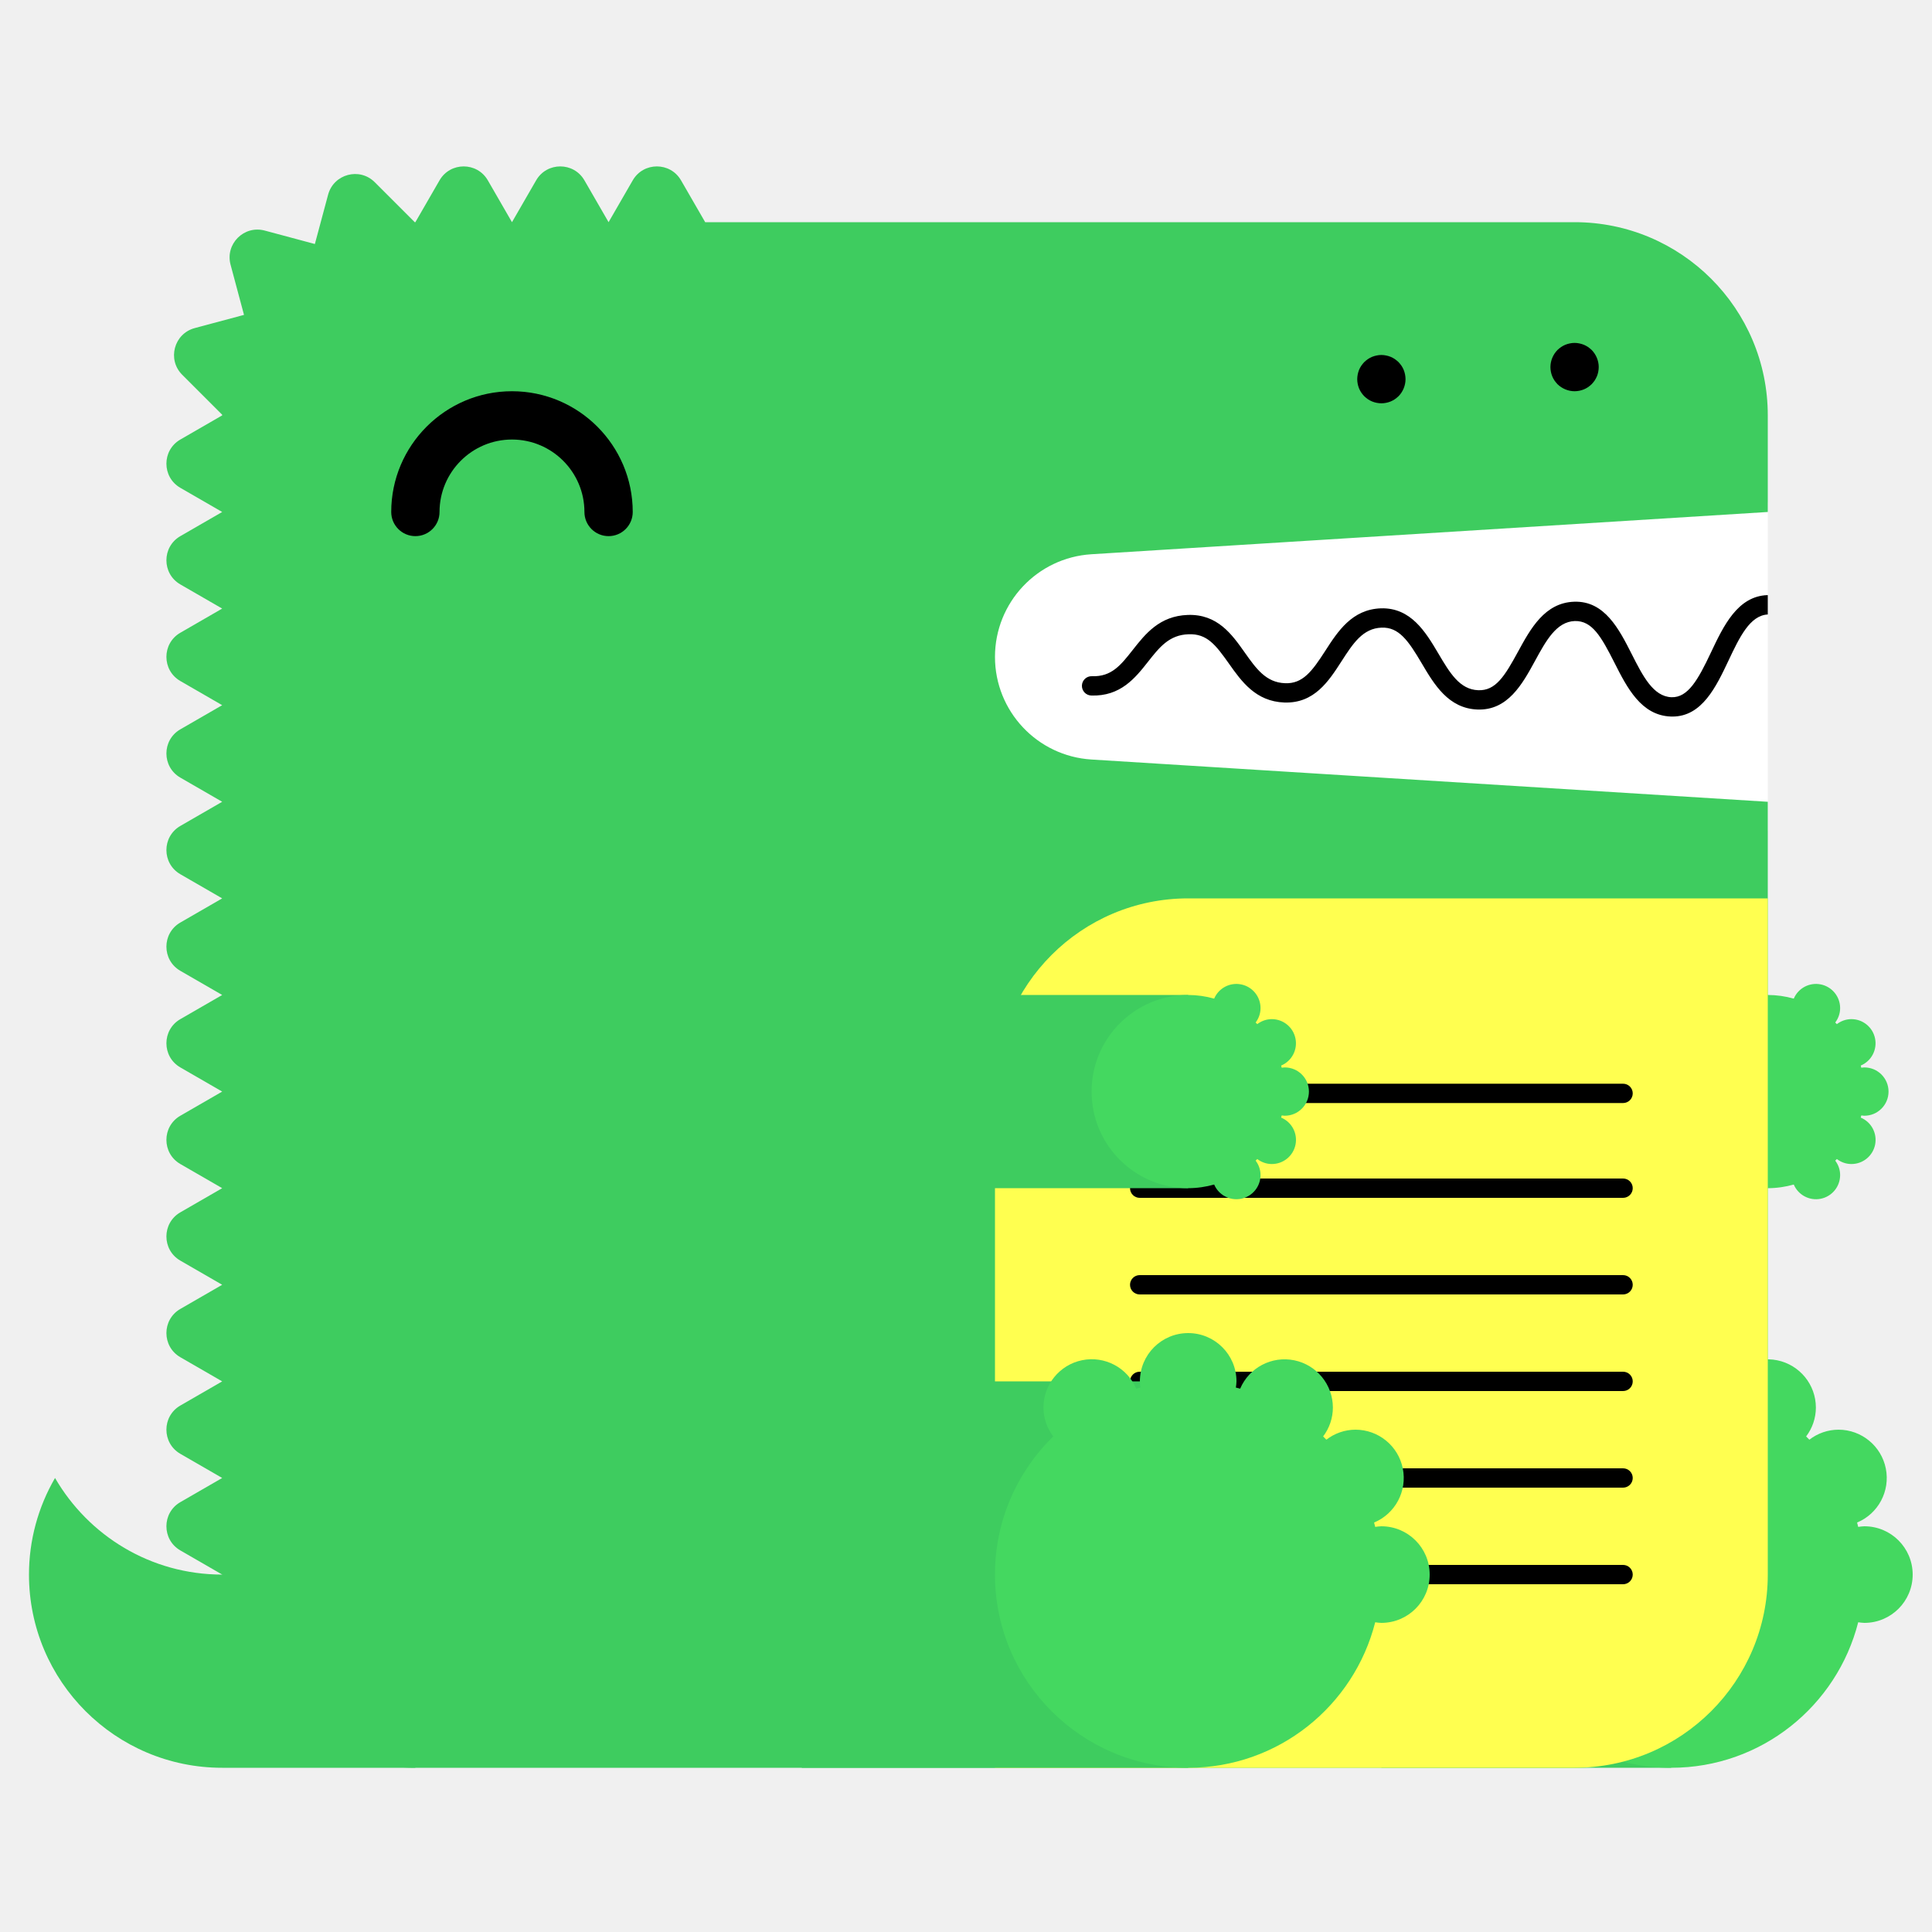
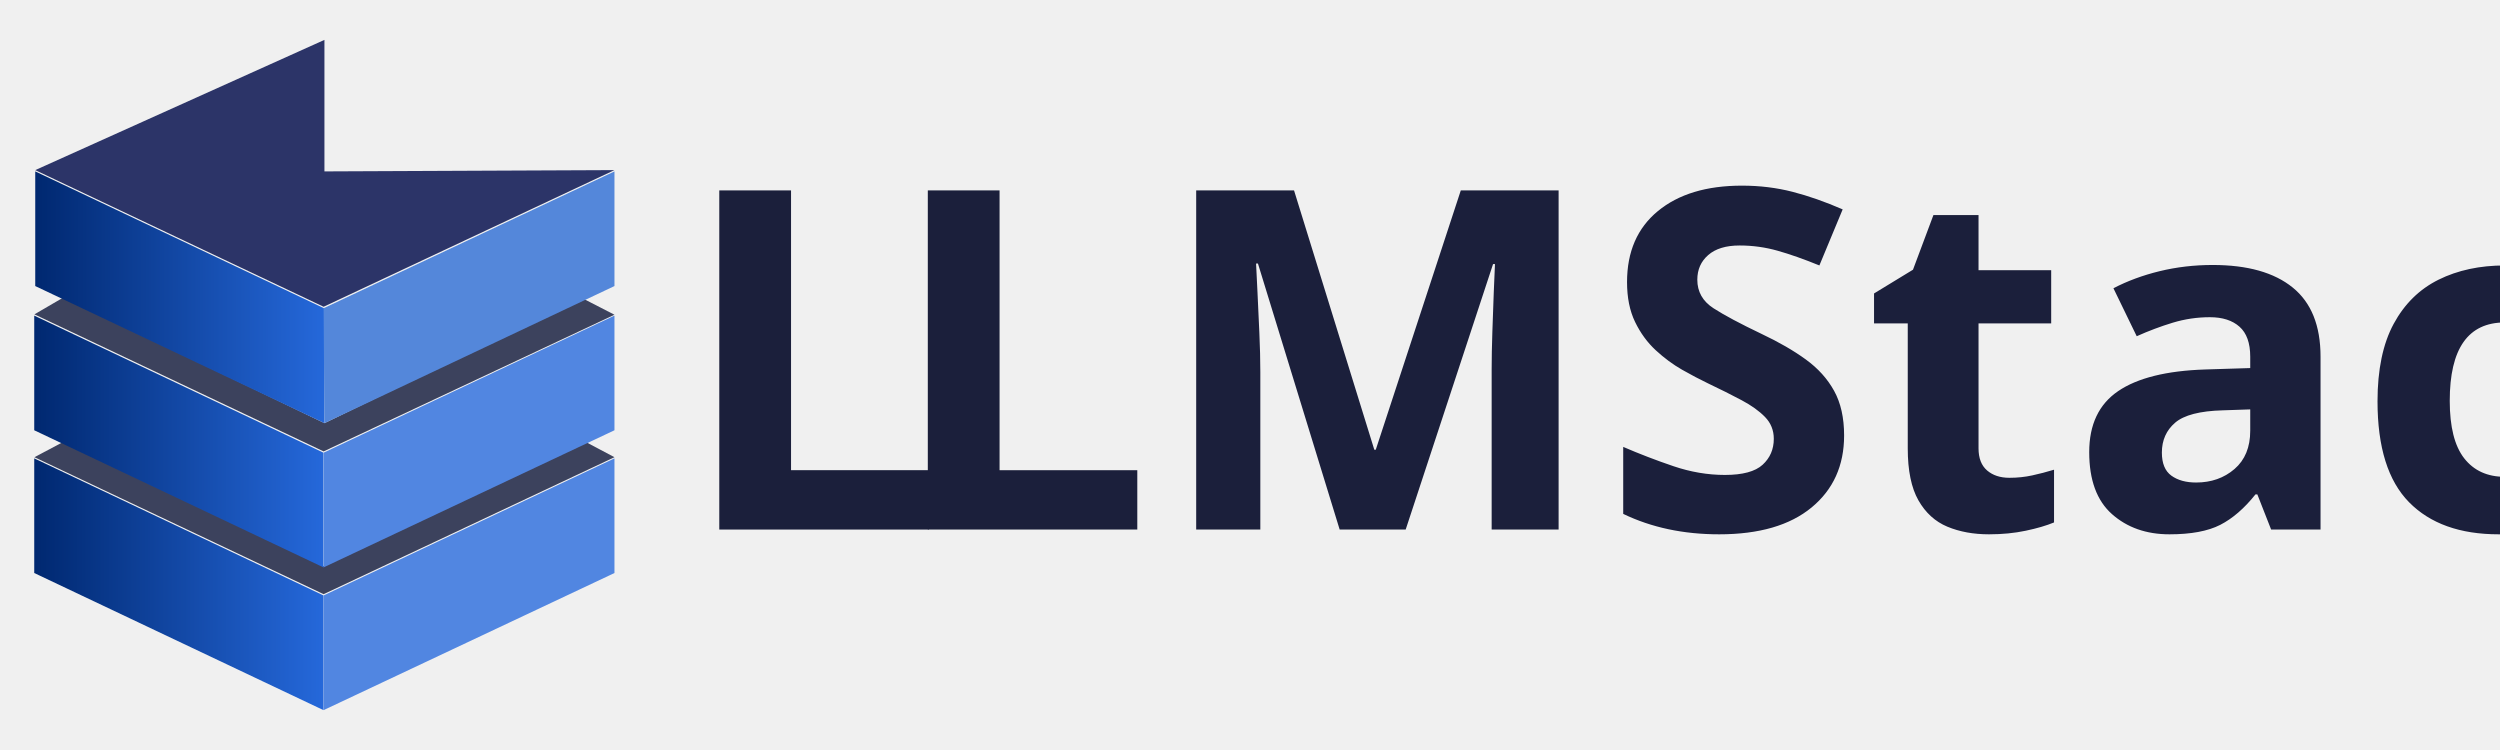
- <svg xmlns="http://www.w3.org/2000/svg" width="200" height="200" viewBox="0 0 200 200">
-   <g fill="none" fill-rule="evenodd">
-     <path fill="#FFF" d="M99 52h84v34H99z" />
-     <path d="M23 163c-7.398 0-13.843-4.027-17.303-10A19.886 19.886 0 0 0 3 163c0 11.046 8.954 20 20 20h20v-20H23z" fill="#3ECC5F" />
-     <path d="M112.98 57.376L183 53V43c0-11.046-8.954-20-20-20H73l-2.5-4.33c-1.112-1.925-3.889-1.925-5 0L63 23l-2.5-4.33c-1.111-1.925-3.889-1.925-5 0L53 23l-2.5-4.33c-1.111-1.925-3.889-1.925-5 0L43 23c-.022 0-.042.003-.065.003l-4.142-4.141c-1.57-1.571-4.252-.853-4.828 1.294l-1.369 5.104-5.192-1.392c-2.148-.575-4.111 1.389-3.535 3.536l1.39 5.193-5.102 1.367c-2.148.576-2.867 3.259-1.296 4.83l4.142 4.142c0 .021-.003.042-.003.064l-4.33 2.5c-1.925 1.111-1.925 3.889 0 5L23 53l-4.33 2.5c-1.925 1.111-1.925 3.889 0 5L23 63l-4.33 2.5c-1.925 1.111-1.925 3.889 0 5L23 73l-4.33 2.5c-1.925 1.111-1.925 3.889 0 5L23 83l-4.33 2.5c-1.925 1.111-1.925 3.889 0 5L23 93l-4.33 2.5c-1.925 1.111-1.925 3.889 0 5L23 103l-4.33 2.5c-1.925 1.111-1.925 3.889 0 5L23 113l-4.33 2.5c-1.925 1.111-1.925 3.889 0 5L23 123l-4.33 2.5c-1.925 1.111-1.925 3.889 0 5L23 133l-4.33 2.5c-1.925 1.111-1.925 3.889 0 5L23 143l-4.33 2.5c-1.925 1.111-1.925 3.889 0 5L23 153l-4.33 2.5c-1.925 1.111-1.925 3.889 0 5L23 163c0 11.046 8.954 20 20 20h120c11.046 0 20-8.954 20-20V83l-70.02-4.376A10.645 10.645 0 0 1 103 68c0-5.621 4.37-10.273 9.98-10.624" fill="#3ECC5F" />
-     <path fill="#3ECC5F" d="M143 183h30v-40h-30z" />
-     <path d="M193 158c-.219 0-.428.037-.639.064-.038-.15-.074-.301-.116-.451A5 5 0 0 0 190.32 148a4.96 4.96 0 0 0-3.016 1.036 26.531 26.531 0 0 0-.335-.336 4.955 4.955 0 0 0 1.011-2.987 5 5 0 0 0-9.599-1.959c-.148-.042-.297-.077-.445-.115.027-.211.064-.42.064-.639a5 5 0 0 0-5-5 5 5 0 0 0-5 5c0 .219.037.428.064.639-.148.038-.297.073-.445.115a4.998 4.998 0 0 0-9.599 1.959c0 1.125.384 2.151 1.011 2.987-3.717 3.632-6.031 8.693-6.031 14.3 0 11.046 8.954 20 20 20 9.339 0 17.16-6.41 19.361-15.064.211.027.42.064.639.064a5 5 0 0 0 5-5 5 5 0 0 0-5-5" fill="#44D860" />
-     <path fill="#3ECC5F" d="M153 123h30v-20h-30z" />
-     <path d="M193 115.5a2.5 2.5 0 1 0 0-5c-.109 0-.214.019-.319.032-.02-.075-.037-.15-.058-.225a2.501 2.501 0 0 0-.963-4.807c-.569 0-1.088.197-1.508.518a6.653 6.653 0 0 0-.168-.168c.314-.417.506-.931.506-1.494a2.5 2.5 0 0 0-4.8-.979A9.987 9.987 0 0 0 183 103c-5.522 0-10 4.478-10 10s4.478 10 10 10c.934 0 1.833-.138 2.69-.377a2.5 2.5 0 0 0 4.8-.979c0-.563-.192-1.077-.506-1.494.057-.055.113-.111.168-.168.42.321.939.518 1.508.518a2.5 2.5 0 0 0 .963-4.807c.021-.074.038-.15.058-.225.105.013.21.032.319.032" fill="#44D860" />
-     <path d="M63 55.5a2.5 2.5 0 0 1-2.5-2.5c0-4.136-3.364-7.5-7.5-7.5s-7.5 3.364-7.5 7.5a2.5 2.5 0 1 1-5 0c0-6.893 5.607-12.5 12.5-12.5S65.5 46.107 65.5 53a2.5 2.5 0 0 1-2.5 2.5" fill="#000" />
-     <path d="M103 183h60c11.046 0 20-8.954 20-20V93h-60c-11.046 0-20 8.954-20 20v70z" fill="#FFFF50" />
-     <path d="M168.02 124h-50.04a1 1 0 1 1 0-2h50.04a1 1 0 1 1 0 2m0 20h-50.04a1 1 0 1 1 0-2h50.04a1 1 0 1 1 0 2m0 20h-50.04a1 1 0 1 1 0-2h50.04a1 1 0 1 1 0 2m0-49.814h-50.04a1 1 0 1 1 0-2h50.04a1 1 0 1 1 0 2m0 19.814h-50.04a1 1 0 1 1 0-2h50.04a1 1 0 1 1 0 2m0 20h-50.04a1 1 0 1 1 0-2h50.04a1 1 0 1 1 0 2M183 61.611c-.012 0-.022-.006-.034-.005-3.09.105-4.552 3.196-5.842 5.923-1.346 2.85-2.387 4.703-4.093 4.647-1.889-.068-2.969-2.202-4.113-4.46-1.314-2.594-2.814-5.536-5.963-5.426-3.046.104-4.513 2.794-5.807 5.167-1.377 2.528-2.314 4.065-4.121 3.994-1.927-.07-2.951-1.805-4.136-3.813-1.321-2.236-2.848-4.75-5.936-4.664-2.994.103-4.465 2.385-5.763 4.4-1.373 2.13-2.335 3.428-4.165 3.351-1.973-.07-2.992-1.51-4.171-3.177-1.324-1.873-2.816-3.993-5.895-3.89-2.928.1-4.399 1.97-5.696 3.618-1.232 1.564-2.194 2.802-4.229 2.724a1 1 0 0 0-.072 2c3.017.101 4.545-1.8 5.872-3.487 1.177-1.496 2.193-2.787 4.193-2.855 1.926-.082 2.829 1.115 4.195 3.045 1.297 1.834 2.769 3.914 5.731 4.021 3.103.104 4.596-2.215 5.918-4.267 1.182-1.834 2.202-3.417 4.15-3.484 1.793-.067 2.769 1.35 4.145 3.681 1.297 2.197 2.766 4.686 5.787 4.796 3.125.108 4.634-2.62 5.949-5.035 1.139-2.088 2.214-4.06 4.119-4.126 1.793-.042 2.728 1.595 4.111 4.33 1.292 2.553 2.757 5.445 5.825 5.556l.169.003c3.064 0 4.518-3.075 5.805-5.794 1.139-2.41 2.217-4.68 4.067-4.773v-2z" fill="#000" />
-     <path fill="#3ECC5F" d="M83 183h40v-40H83z" />
-     <path d="M143 158c-.219 0-.428.037-.639.064-.038-.15-.074-.301-.116-.451A5 5 0 0 0 140.32 148a4.96 4.96 0 0 0-3.016 1.036 26.531 26.531 0 0 0-.335-.336 4.955 4.955 0 0 0 1.011-2.987 5 5 0 0 0-9.599-1.959c-.148-.042-.297-.077-.445-.115.027-.211.064-.42.064-.639a5 5 0 0 0-5-5 5 5 0 0 0-5 5c0 .219.037.428.064.639-.148.038-.297.073-.445.115a4.998 4.998 0 0 0-9.599 1.959c0 1.125.384 2.151 1.011 2.987-3.717 3.632-6.031 8.693-6.031 14.3 0 11.046 8.954 20 20 20 9.339 0 17.16-6.41 19.361-15.064.211.027.42.064.639.064a5 5 0 0 0 5-5 5 5 0 0 0-5-5" fill="#44D860" />
-     <path fill="#3ECC5F" d="M83 123h40v-20H83z" />
-     <path d="M133 115.5a2.5 2.5 0 1 0 0-5c-.109 0-.214.019-.319.032-.02-.075-.037-.15-.058-.225a2.501 2.501 0 0 0-.963-4.807c-.569 0-1.088.197-1.508.518a6.653 6.653 0 0 0-.168-.168c.314-.417.506-.931.506-1.494a2.5 2.5 0 0 0-4.8-.979A9.987 9.987 0 0 0 123 103c-5.522 0-10 4.478-10 10s4.478 10 10 10c.934 0 1.833-.138 2.69-.377a2.5 2.5 0 0 0 4.8-.979c0-.563-.192-1.077-.506-1.494.057-.055.113-.111.168-.168.42.321.939.518 1.508.518a2.5 2.5 0 0 0 .963-4.807c.021-.074.038-.15.058-.225.105.013.21.032.319.032" fill="#44D860" />
-     <path d="M143 41.75c-.16 0-.33-.02-.49-.05a2.52 2.52 0 0 1-.47-.14c-.15-.06-.29-.14-.431-.23-.13-.09-.259-.2-.38-.31-.109-.12-.219-.24-.309-.38s-.17-.28-.231-.43a2.619 2.619 0 0 1-.189-.96c0-.16.02-.33.05-.49.03-.16.08-.31.139-.47.061-.15.141-.29.231-.43.09-.13.2-.26.309-.38.121-.11.25-.22.38-.31.141-.09.281-.17.431-.23.149-.06.31-.11.47-.14.32-.07.65-.07.98 0 .159.03.32.08.47.14.149.06.29.14.43.23.13.09.259.2.38.31.11.12.22.25.31.38.09.14.17.28.23.43.06.16.11.31.14.47.029.16.05.33.05.49 0 .66-.271 1.31-.73 1.77-.121.11-.25.22-.38.31-.14.09-.281.17-.43.23a2.565 2.565 0 0 1-.96.19m20-1.25c-.66 0-1.3-.27-1.771-.73a3.802 3.802 0 0 1-.309-.38c-.09-.14-.17-.28-.231-.43a2.619 2.619 0 0 1-.189-.96c0-.66.27-1.3.729-1.77.121-.11.25-.22.38-.31.141-.09.281-.17.431-.23.149-.06.31-.11.47-.14.32-.07.66-.07.98 0 .159.03.32.08.47.14.149.06.29.14.43.23.13.09.259.2.38.31.459.47.73 1.11.73 1.77 0 .16-.021.33-.05.49-.03.16-.08.32-.14.47-.07.15-.14.29-.23.43-.09.13-.2.26-.31.38-.121.11-.25.22-.38.31-.14.09-.281.17-.43.23a2.565 2.565 0 0 1-.96.19" fill="#000" />
+ <svg xmlns="http://www.w3.org/2000/svg" width="100%" height="100%" viewBox="0 0 1000 300" version="1.1" xml:space="preserve" style="fill-rule:evenodd;clip-rule:evenodd;stroke-linejoin:round;stroke-miterlimit:2;">
+   <g transform="matrix(1,0,0,1,-6,0)">
+     <g transform="matrix(-0.243238,0,0,0.331161,266.793,-45.9703)">
+       <path d="M540,858.015L61.7,692.465L61.7,830.944L540,996.552L540,858.015Z" style="fill:rgb(81,134,225);" />
+     </g>
+     <g transform="matrix(0.22089,0,0,0.305797,16.1637,-39.347)">
+       <path d="M540,905.896L16.309,726.718L70.024,706.178L540,869.309L1009.05,704.654L1066.69,726.718L540,905.896Z" style="fill:rgb(60,66,93);" />
+     </g>
+     <g transform="matrix(0.22089,0,0,0.305797,15.8325,-96.3039)">
+       <path d="M541.5,905.387L17.809,726.112L70.879,703.79L542.999,868.445L1009.05,704.654L1068.19,726.612L541.5,905.387Z" style="fill:rgb(60,66,93);" />
+     </g>
+     <g transform="matrix(0.241853,0,0,0.331161,5.17527,-160.755)">
+       <path d="M540,858.015L61.7,692.465L61.7,830.944L540,996.552L540,858.015Z" style="fill:url(#_Linear1);" />
+     </g>
+     <g transform="matrix(0.241853,0,0,0.331161,4.77298,-103.068)">
+       <path d="M540,858.015L61.7,692.465L61.7,830.944L540,996.552L540,858.015Z" style="fill:url(#_Linear2);" />
+     </g>
+     <g transform="matrix(0.241853,0,0,0.331161,4.77298,-45.9703)">
+       <path d="M540,858.015L61.7,692.465L61.7,830.944L540,996.552L540,858.015Z" style="fill:url(#_Linear3);" />
+     </g>
+     <g transform="matrix(-0.243238,0,0,0.331161,266.793,-103.068)">
+       <path d="M540,858.015L61.7,692.465L61.7,830.944L540,996.552L540,858.015Z" style="fill:rgb(81,134,225);" />
+     </g>
+     <g transform="matrix(-0.243238,0,0,0.331161,266.793,-160.755)">
+       <path d="M540,857.742L61.7,692.465L61.7,830.944L538.638,996.552L540,857.742Z" style="fill:rgb(84,135,218);" />
+     </g>
+     <g transform="matrix(0.22813,0,0,0.25253,16.3769,-57.4078)">
+       <path d="M1031.9,496.773L523.38,498.832L523.38,290.495L16.309,496.777L521.928,713.224L1031.9,496.773Z" style="fill:rgb(44,52,104);" />
+     </g>
  </g>
+   <g transform="matrix(1,0,0,1,-22.4853,12.2885)">
+     <g transform="matrix(190,0,0,190,1020.62,199.534)">
+         </g>
+     <text x="293.105px" y="199.534px" style="font-family:'Arsenal-Bold', 'Arsenal';font-weight:700;font-size:190px;fill:rgb(27,31,59);">L<tspan x="376.515px 459.925px 614.965px 700.845px 760.315px 850.185px 927.325px " y="199.534px 199.534px 199.534px 199.534px 199.534px 199.534px 199.534px ">LMStack</tspan>
+     </text>
+   </g>
+   <defs>
+     <linearGradient id="_Linear1" x1="0" y1="0" x2="1" y2="0" gradientUnits="userSpaceOnUse" gradientTransform="matrix(478.3,0,0,304.087,61.7,844.509)">
+       <stop offset="0" style="stop-color:rgb(0,40,112);stop-opacity:1" />
+       <stop offset="1" style="stop-color:rgb(37,104,218);stop-opacity:1" />
+     </linearGradient>
+     <linearGradient id="_Linear2" x1="0" y1="0" x2="1" y2="0" gradientUnits="userSpaceOnUse" gradientTransform="matrix(478.3,0,0,304.087,61.7,844.509)">
+       <stop offset="0" style="stop-color:rgb(0,40,112);stop-opacity:1" />
+       <stop offset="1" style="stop-color:rgb(37,104,218);stop-opacity:1" />
+     </linearGradient>
+     <linearGradient id="_Linear3" x1="0" y1="0" x2="1" y2="0" gradientUnits="userSpaceOnUse" gradientTransform="matrix(478.3,0,0,304.087,61.7,844.509)">
+       <stop offset="0" style="stop-color:rgb(0,40,112);stop-opacity:1" />
+       <stop offset="1" style="stop-color:rgb(37,104,218);stop-opacity:1" />
+     </linearGradient>
+   </defs>
</svg>
